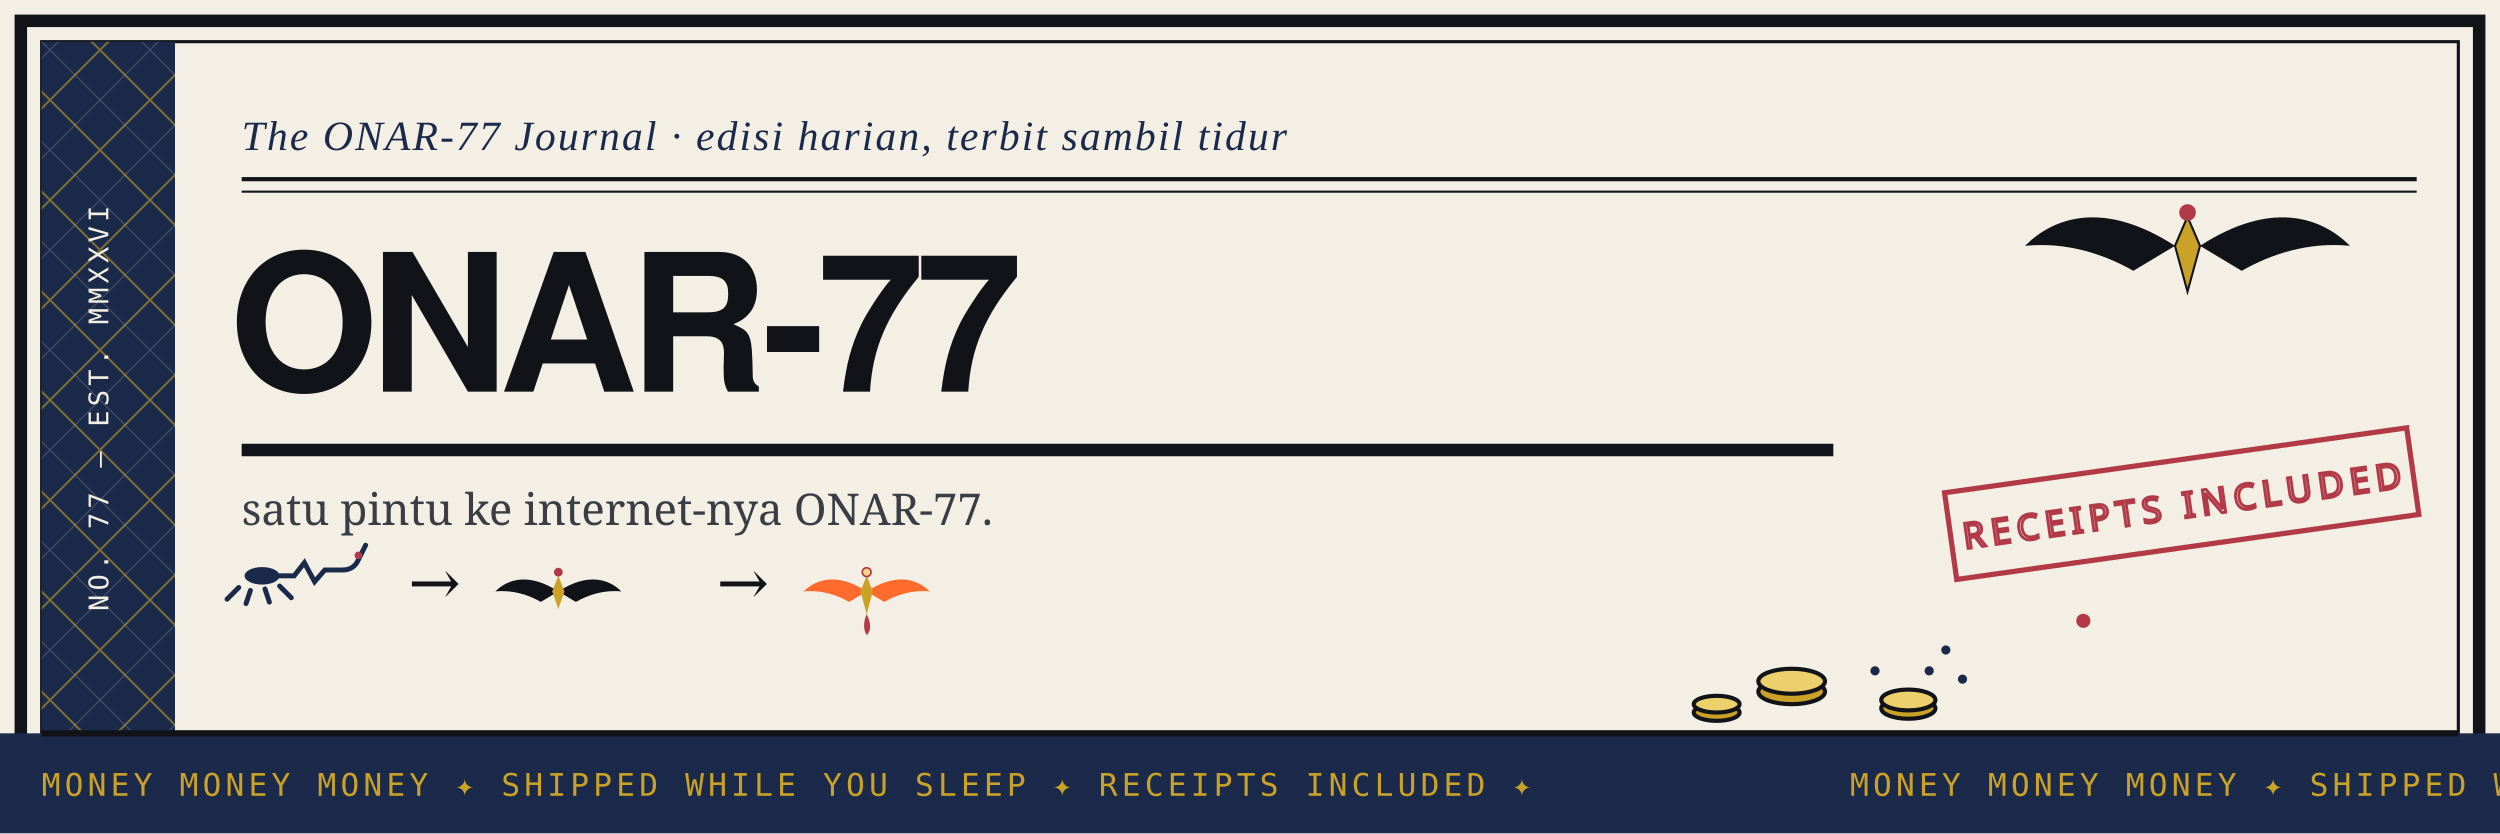
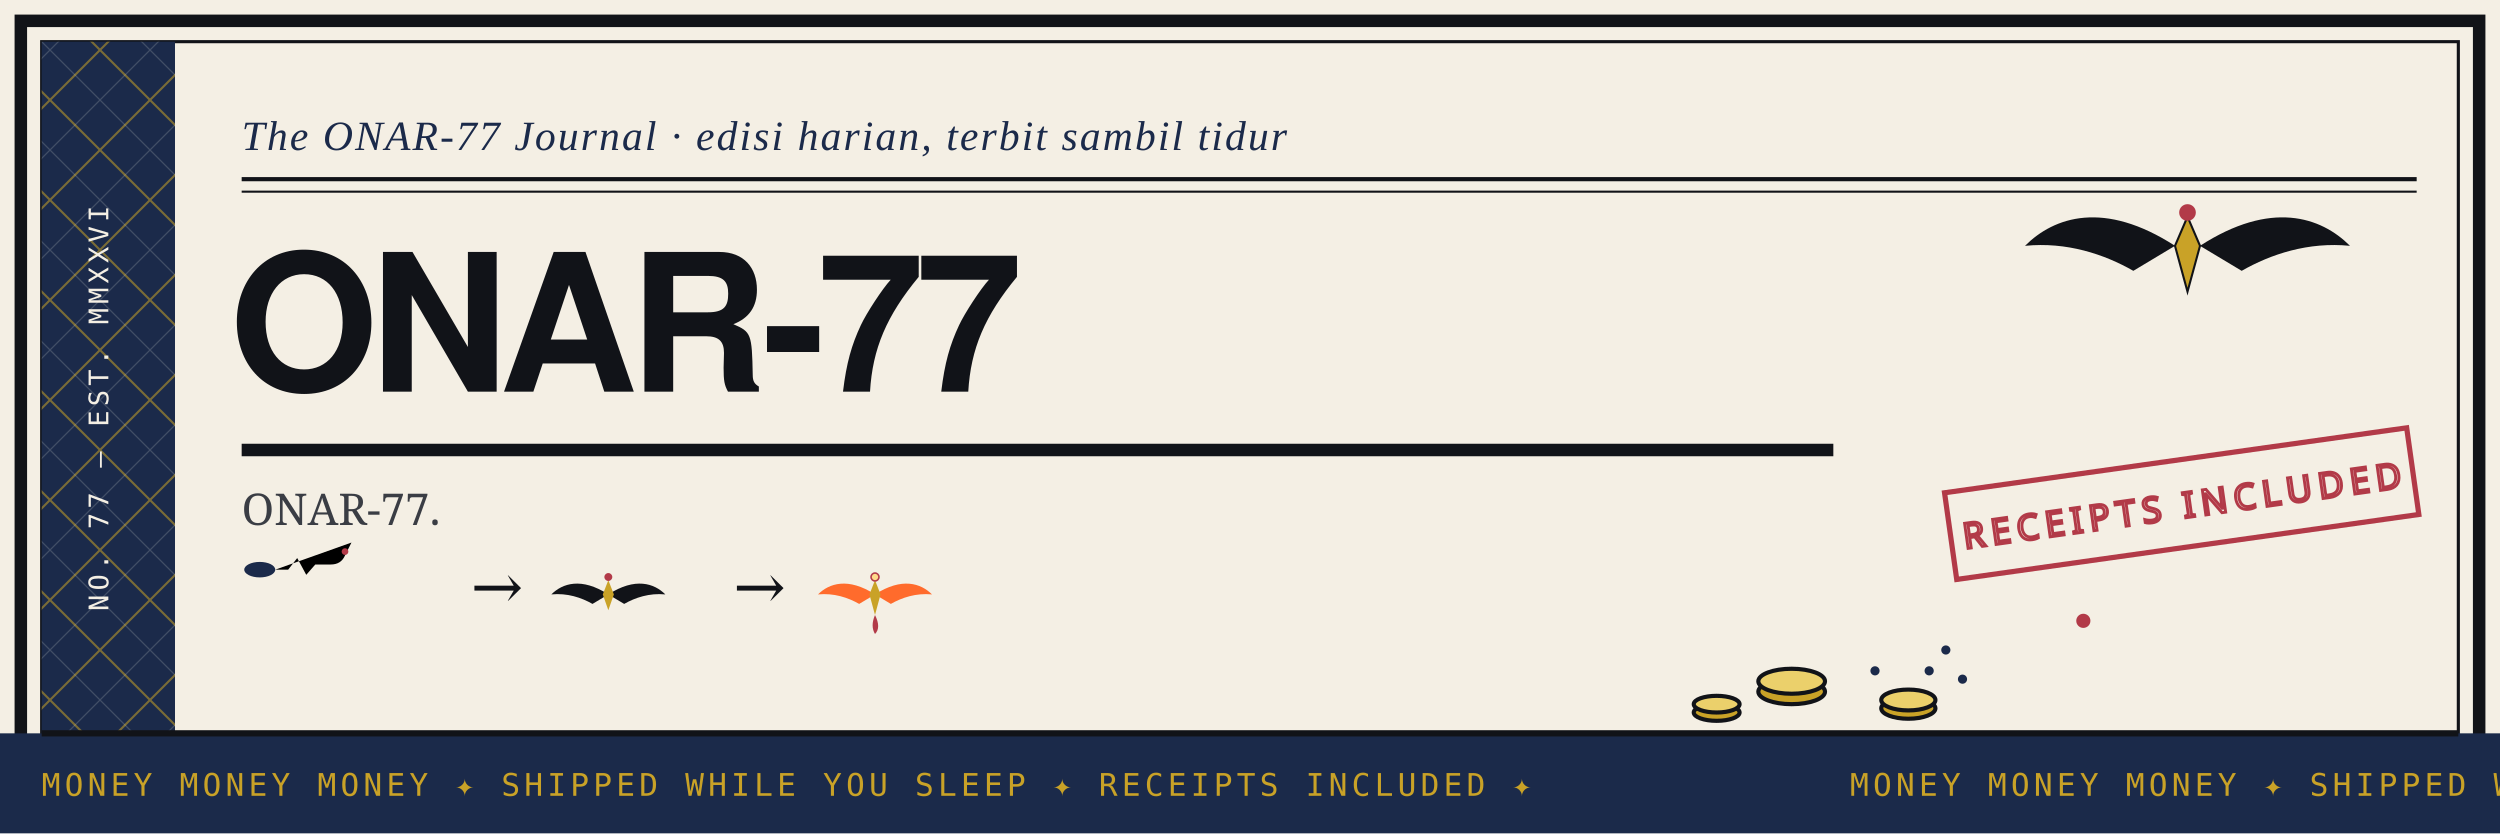
- <svg xmlns="http://www.w3.org/2000/svg" width="1200" height="400" viewBox="0 0 1200 400" role="img" aria-label="ONAR-77 — ONAR-77. satu pintu ke internet-nya ONAR-77.">
+ <svg xmlns="http://www.w3.org/2000/svg" width="1200" height="400" viewBox="0 0 1200 400" role="img" aria-label="ONAR-77 — ONAR-77. ONAR-77.">
  <defs>
    <style>
      .paper { fill: #F4EFE4; }
      .hair  { stroke: #111318; fill: none; }
      .kicker { font-family: Georgia, "Times New Roman", serif; font-style: italic;
                font-size: 20px; letter-spacing: 1px; fill: #1B2A4A; }
      .title { font-family: "Arial Black", "Helvetica Neue", Impact, sans-serif;
                font-weight: 900; font-size: 92px; letter-spacing: -4px; fill: #111318; }
      .sub   { font-family: Georgia, serif; font-size: 21px; fill: #3a3d44; }
      .mono  { font-family: ui-monospace, Menlo, monospace; font-size: 13px;
                letter-spacing: 2px; fill: #1B2A4A; }
      .arr   { font-family: Georgia, serif; font-size: 30px; fill: #111318; }
      .stamp { font-family: "Arial Black", Impact, sans-serif; font-size: 17px;
                letter-spacing: 3px; fill: none; stroke: #B23A48; stroke-width: 1.4; }
      .ticker{ font-family: ui-monospace, Menlo, monospace; font-size: 15px;
                letter-spacing: 2px; fill: #C9A227; }
      /* — animations (CSS keyframes run inside GitHub's img render) — */
      @keyframes blink { 0%,49% {opacity:1} 50%,100% {opacity:0} }
      @keyframes rise  { 0%,100% {transform:translateY(0)} 50% {transform:translateY(-14px)} }
      @keyframes flapL { 0%,100% {transform:rotate(0deg)} 50% {transform:rotate(-16deg)} }
      @keyframes flapR { 0%,100% {transform:rotate(0deg)} 50% {transform:rotate(16deg)} }
      @keyframes scroll { 0% {transform:translateX(0)} 100% {transform:translateX(-868px)} }
      @keyframes wig   { 0%,100% {transform:rotate(-2deg)} 50% {transform:rotate(2deg)} }
      @keyframes draw  { to {stroke-dashoffset: 0;} }
      .cursor { animation: blink 1.1s steps(1) infinite; }
+       @keyframes sting { 0%,70%,100% {transform:rotate(0)} 80% {transform:rotate(-8deg)} 90% {transform:rotate(4deg)} }
+       @keyframes flap  { 0%,100% {transform:scaleY(1)} 50% {transform:scaleY(.72)} }
+       @keyframes glow  { 0%,100% {transform:scaleY(1); opacity:1} 50% {transform:scaleY(1.25); opacity:.75} }
+       @keyframes chase { 0%,55%,100% {opacity:.25} 25% {opacity:1} }
+       .scorp2 { transform-box: fill-box; transform-origin: 20% 80%; animation: sting 3s ease-in-out infinite; }
+       .eagle2 { transform-box: fill-box; transform-origin: center; animation: flap 1.9s ease-in-out infinite; }
+       .phx2   { transform-box: fill-box; transform-origin: center bottom; animation: flap 1.5s ease-in-out infinite, rise 3.2s ease-in-out infinite; }
+       .arr2   { animation: chase 2.4s linear infinite; }
+       .arr2b  { animation-delay: .5s; }
      .phoenix { transform-origin: 1050px 118px; animation: rise 3.2s ease-in-out infinite; }
      .wL { transform-origin: 1044px 118px; animation: flapL 1.6s ease-in-out infinite; }
      .wR { transform-origin: 1056px 118px; animation: flapR 1.6s ease-in-out infinite; }
      .tape  { animation: scroll 12s linear infinite; }
      .scorp { stroke-dasharray: 220; stroke-dashoffset: 220;
               animation: draw 4s ease-out 0.4s forwards; }
      .coin  { transform-box: fill-box; transform-origin: center; animation: wig 2.4s ease-in-out infinite; }
      .coin2 { animation-delay: .6s; } .coin3 { animation-delay: 1.2s; }
    </style>
    <pattern id="argyle" width="48" height="48" patternUnits="userSpaceOnUse">
      <rect width="48" height="48" fill="#1B2A4A" />
      <path d="M24 0 L48 24 L24 48 L0 24 Z" fill="none" stroke="#C9A227" stroke-width="1" opacity=".55" />
      <path d="M0 0 L48 48 M48 0 L0 48" stroke="#F4EFE4" stroke-width=".6" opacity=".18" />
    </pattern>
    <clipPath id="tapeclip">
      <rect x="0" y="352" width="1200" height="48" />
    </clipPath>
  </defs>
  <rect width="1200" height="400" class="paper" />
  <rect x="10" y="10" width="1180" height="380" class="hair" stroke-width="6" />
  <rect x="20" y="20" width="1160" height="360" class="hair" stroke-width="1.5" />
  <rect x="20" y="20" width="64" height="332" fill="url(#argyle)" />
  <text x="52" y="196" transform="rotate(-90 52 196)" text-anchor="middle" class="mono" style="fill:#F4EFE4">NO. 77 — EST. MMXXVI</text>
  <text x="116" y="72" class="kicker">The ONAR-77 Journal · edisi harian, terbit sambil tidur</text>
  <line x1="116" y1="86" x2="1160" y2="86" class="hair" stroke-width="2" />
  <line x1="116" y1="92" x2="1160" y2="92" class="hair" stroke-width="1" />
  <text x="110" y="188" class="title">ONAR-77</text>
  <line x1="116" y1="216" x2="880" y2="216" class="hair" stroke-width="6" />
-   <text x="116" y="252" class="sub">satu pintu ke internet-nya ONAR-77.</text>
-   <g transform="translate(116,268) scale(.7)" fill="none" stroke="#1B2A4A" stroke-width="3.4" stroke-linecap="round">
+   <text x="116" y="252" class="sub">ONAR-77.</text>
+   <g class="scorp2" transform="translate(116,266) scale(.62)"> fill="none" stroke="#1B2A4A" stroke-width="3.4" stroke-linecap="round"&gt;
    <ellipse cx="14" cy="12" rx="12" ry="6" fill="#1B2A4A" stroke="none" />
    <path d="M26 12 h10 l7 -9 l7 13 l7 -8 h12 q8 0 11 -7 l5 -10" />
    <circle cx="80" cy="-2" r="2.6" fill="#B23A48" stroke="none" />
    <path d="M-2 20 l-8 8 M6 22 l-3 9 M16 21 l3 9 M26 19 l8 8" />
  </g>
-   <text x="196" y="290" class="arr">→</text>
-   <g transform="translate(268,278) scale(.42)">
+   <text x="226" y="292" class="arr arr2">→</text>
+   <g class="eagle2" transform="translate(292,280) scale(.38)">
    <path d="M0 14 C-34 -8 -58 0 -72 14 C-52 12 -34 18 -20 26 Z" fill="#111318" />
    <path d="M0 14 C34 -8 58 0 72 14 C52 12 34 18 20 26 Z" fill="#111318" />
    <path d="M0 -4 L7 14 L0 34 L-7 14 Z" fill="#C9A227" />
    <circle cx="0" cy="-8" r="5" fill="#B23A48" />
  </g>
-   <text x="344" y="290" class="arr">→</text>
-   <g transform="translate(416,278) scale(.42)">
+   <text x="352" y="292" class="arr arr2 arr2b">→</text>
+   <g class="phx2" transform="translate(420,280) scale(.38)">
    <path d="M0 14 C-34 -8 -58 0 -72 14 C-52 12 -34 18 -20 26 Z" fill="#FF6B2C" />
    <path d="M0 14 C34 -8 58 0 72 14 C52 12 34 18 20 26 Z" fill="#FF6B2C" />
    <path d="M0 -4 L7 14 L0 40 L-7 14 Z" fill="#C9A227" />
    <path d="M0 40 q-6 14 0 24 q8 -8 0 -24" fill="#B23A48" stroke="none" />
    <circle cx="0" cy="-8" r="5" fill="#FFD98A" stroke="#B23A48" stroke-width="2" />
  </g>
  <g transform="rotate(-8 1010 250)">
    <rect x="936" y="226" width="224" height="42" fill="none" stroke="#B23A48" stroke-width="2.5" />
    <text x="1048" y="254" text-anchor="middle" class="stamp">RECEIPTS INCLUDED</text>
  </g>
  <g class="phoenix">
    <g class="wL">
      <path d="M1044 118 C1010 96 986 104 972 118 C992 116 1010 122 1024 130 Z" fill="#111318" />
    </g>
    <g class="wR">
      <path d="M1056 118 C1090 96 1114 104 1128 118 C1108 116 1090 122 1076 130 Z" fill="#111318" />
    </g>
    <path d="M1050 104 L1056 118 L1050 140 L1044 118 Z" fill="#C9A227" stroke="#111318" />
    <circle cx="1050" cy="102" r="4" fill="#B23A48" />
  </g>
  <g class="scorp" stroke="#1B2A4A" stroke-width="2" fill="none" stroke-linecap="round">
    <path d="M900 322 h26 l8 -10 l8 14 l8 -8 h30 q10 0 14 -8 l6 -12" />
  </g>
  <g fill="#B23A48">
    <circle cx="1000" cy="298" r="3.4" />
  </g>
  <g fill="#1B2A4A">
    <circle cx="900" cy="322" r="2.2" />
    <circle cx="926" cy="322" r="2.2" />
    <circle cx="934" cy="312" r="2.2" />
    <circle cx="942" cy="326" r="2.2" />
  </g>
  <g stroke="#111318" stroke-width="2">
    <g class="coin">
      <ellipse cx="860" cy="332" rx="16" ry="6" fill="#C9A227" />
      <ellipse cx="860" cy="327" rx="16" ry="6" fill="#EBD06B" />
    </g>
    <g class="coin coin2">
      <ellipse cx="916" cy="340" rx="13" ry="5" fill="#C9A227" />
      <ellipse cx="916" cy="336" rx="13" ry="5" fill="#EBD06B" />
    </g>
    <g class="coin coin3">
      <ellipse cx="824" cy="342" rx="11" ry="4" fill="#C9A227" />
      <ellipse cx="824" cy="338" rx="11" ry="4" fill="#EBD06B" />
    </g>
  </g>
  <g clip-path="url(#tapeclip)">
    <rect x="0" y="352" width="1200" height="48" fill="#1B2A4A" />
    <g class="tape">
      <text x="20" y="382" class="ticker">MONEY MONEY MONEY  ✦  SHIPPED WHILE YOU SLEEP  ✦  RECEIPTS INCLUDED  ✦  </text>
      <text x="888" y="382" class="ticker">MONEY MONEY MONEY  ✦  SHIPPED WHILE YOU SLEEP  ✦  RECEIPTS INCLUDED  ✦  </text>
      <text x="1756" y="382" class="ticker">MONEY MONEY MONEY  ✦  SHIPPED WHILE YOU SLEEP  ✦  RECEIPTS INCLUDED  ✦  </text>
    </g>
  </g>
  <line x1="20" y1="352" x2="1180" y2="352" stroke="#111318" stroke-width="3" />
</svg>
